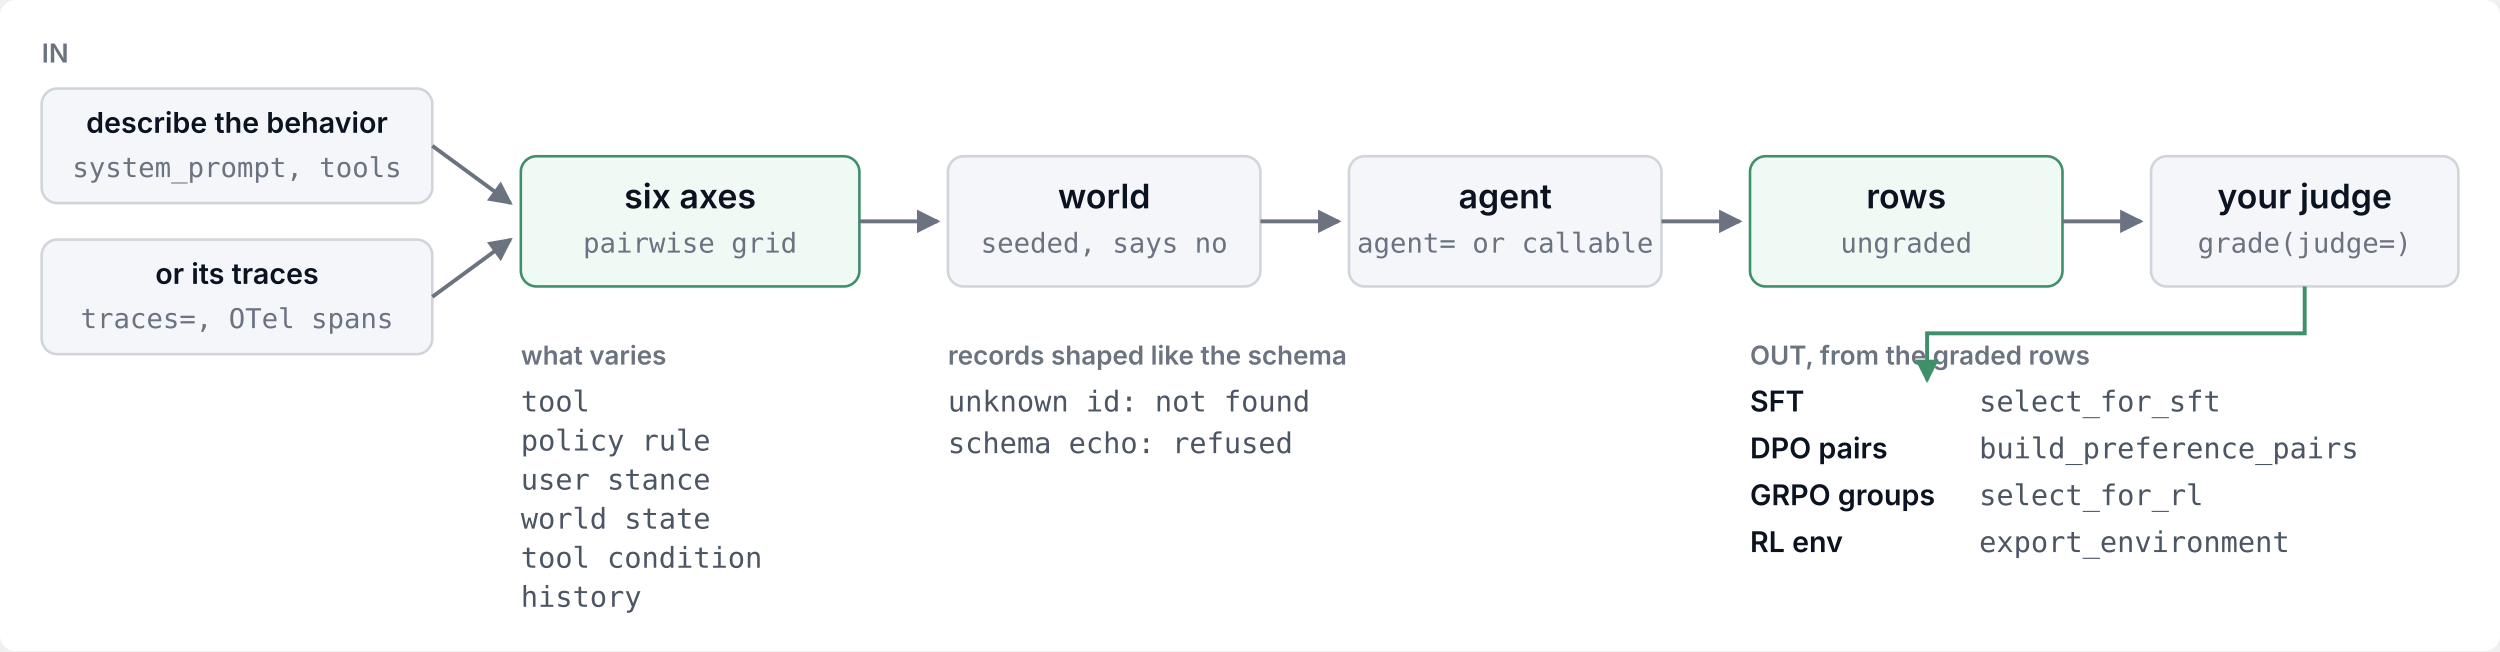
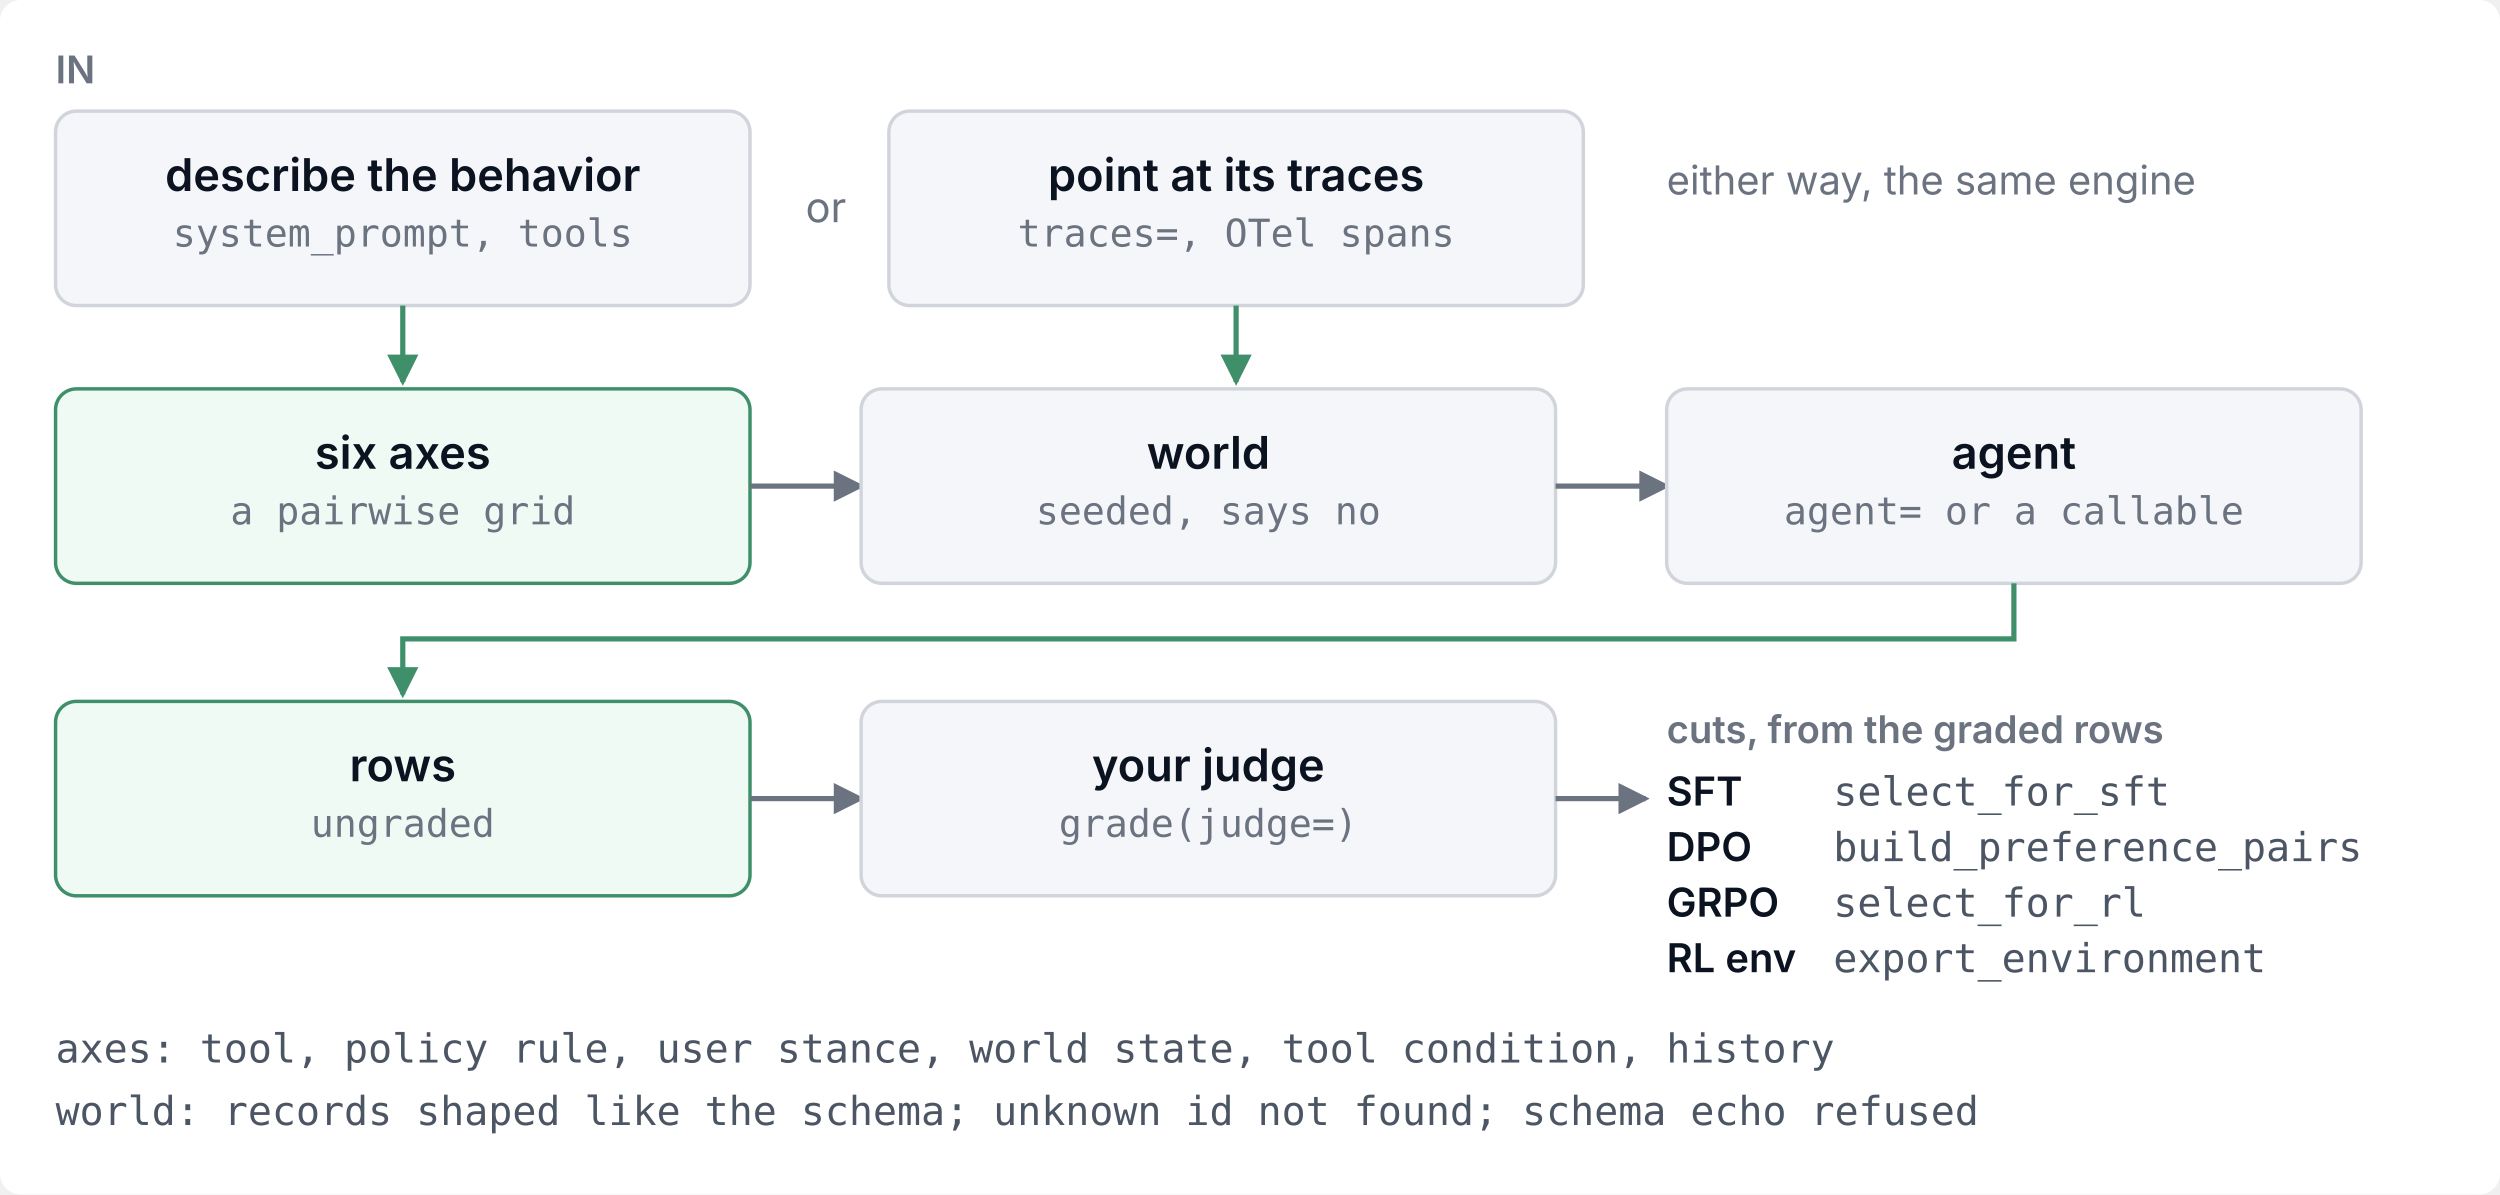
- <svg xmlns="http://www.w3.org/2000/svg" viewBox="0 0 960 250" width="960" height="250" role="img" aria-label="How simulate() turns an agent definition into graded rows and cuts">
+ <svg xmlns="http://www.w3.org/2000/svg" viewBox="0 0 720 344" width="720" height="344" role="img" aria-label="How simulate() turns an agent definition into graded rows and cuts">
  <defs>
    <marker id="arrow" viewBox="0 0 8 8" refX="7" refY="4" markerWidth="6" markerHeight="6" orient="auto">
      <path d="M0,0 L8,4 L0,8 z" fill="#6B7280" />
    </marker>
    <marker id="arrow-green" viewBox="0 0 8 8" refX="7" refY="4" markerWidth="6" markerHeight="6" orient="auto">
      <path d="M0,0 L8,4 L0,8 z" fill="#3F8F6B" />
    </marker>
  </defs>
-   <rect width="960" height="250" rx="6" fill="#FFFFFF" />
-   <text x="16" y="24" font-family="ui-sans-serif, system-ui, -apple-system, 'Segoe UI', Inter, sans-serif" font-size="10" font-weight="600" fill="#6B7280" text-anchor="start">IN</text>
-   <rect x="16" y="34" width="150" height="44" rx="6" fill="#F4F6F9" stroke="#D1D5DB" />
-   <text x="91.0" y="51.0" font-family="ui-sans-serif, system-ui, -apple-system, 'Segoe UI', Inter, sans-serif" font-size="11" font-weight="600" fill="#0B1220" text-anchor="middle">describe the behavior</text>
-   <text x="91.0" y="68.0" font-family="ui-monospace, SFMono-Regular, Menlo, Consolas, monospace" font-size="10.5" font-weight="400" fill="#6B7280" text-anchor="middle">system_prompt, tools</text>
-   <rect x="16" y="92" width="150" height="44" rx="6" fill="#F4F6F9" stroke="#D1D5DB" />
-   <text x="91.0" y="109.0" font-family="ui-sans-serif, system-ui, -apple-system, 'Segoe UI', Inter, sans-serif" font-size="11" font-weight="600" fill="#0B1220" text-anchor="middle">or its traces</text>
-   <text x="91.0" y="126.0" font-family="ui-monospace, SFMono-Regular, Menlo, Consolas, monospace" font-size="10.5" font-weight="400" fill="#6B7280" text-anchor="middle">traces=, OTel spans</text>
-   <line x1="166" y1="56" x2="196" y2="78" stroke="#6B7280" stroke-width="1.5" marker-end="url(#arrow)" />
-   <line x1="166" y1="114" x2="196" y2="92" stroke="#6B7280" stroke-width="1.5" marker-end="url(#arrow)" />
-   <rect x="200" y="60" width="130" height="50" rx="6" fill="#F0FAF5" stroke="#3F8F6B" />
-   <text x="265.0" y="80.0" font-family="ui-sans-serif, system-ui, -apple-system, 'Segoe UI', Inter, sans-serif" font-size="13" font-weight="600" fill="#0B1220" text-anchor="middle">six axes</text>
-   <text x="265.0" y="97.0" font-family="ui-monospace, SFMono-Regular, Menlo, Consolas, monospace" font-size="10.5" font-weight="400" fill="#6B7280" text-anchor="middle">pairwise grid</text>
-   <line x1="330" y1="85" x2="360" y2="85" stroke="#6B7280" stroke-width="1.5" marker-end="url(#arrow)" />
-   <rect x="364" y="60" width="120" height="50" rx="6" fill="#F4F6F9" stroke="#D1D5DB" />
-   <text x="424.0" y="80.0" font-family="ui-sans-serif, system-ui, -apple-system, 'Segoe UI', Inter, sans-serif" font-size="13" font-weight="600" fill="#0B1220" text-anchor="middle">world</text>
-   <text x="424.0" y="97.0" font-family="ui-monospace, SFMono-Regular, Menlo, Consolas, monospace" font-size="10.5" font-weight="400" fill="#6B7280" text-anchor="middle">seeded, says no</text>
-   <line x1="484" y1="85" x2="514" y2="85" stroke="#6B7280" stroke-width="1.5" marker-end="url(#arrow)" />
-   <rect x="518" y="60" width="120" height="50" rx="6" fill="#F4F6F9" stroke="#D1D5DB" />
-   <text x="578.0" y="80.0" font-family="ui-sans-serif, system-ui, -apple-system, 'Segoe UI', Inter, sans-serif" font-size="13" font-weight="600" fill="#0B1220" text-anchor="middle">agent</text>
-   <text x="578.0" y="97.0" font-family="ui-monospace, SFMono-Regular, Menlo, Consolas, monospace" font-size="10.5" font-weight="400" fill="#6B7280" text-anchor="middle">agent= or callable</text>
-   <line x1="638" y1="85" x2="668" y2="85" stroke="#6B7280" stroke-width="1.5" marker-end="url(#arrow)" />
-   <rect x="672" y="60" width="120" height="50" rx="6" fill="#F0FAF5" stroke="#3F8F6B" />
-   <text x="732.0" y="80.0" font-family="ui-sans-serif, system-ui, -apple-system, 'Segoe UI', Inter, sans-serif" font-size="13" font-weight="600" fill="#0B1220" text-anchor="middle">rows</text>
-   <text x="732.0" y="97.0" font-family="ui-monospace, SFMono-Regular, Menlo, Consolas, monospace" font-size="10.5" font-weight="400" fill="#6B7280" text-anchor="middle">ungraded</text>
-   <line x1="792" y1="85" x2="822" y2="85" stroke="#6B7280" stroke-width="1.5" marker-end="url(#arrow)" />
-   <rect x="826" y="60" width="118" height="50" rx="6" fill="#F4F6F9" stroke="#D1D5DB" />
-   <text x="885.0" y="80.0" font-family="ui-sans-serif, system-ui, -apple-system, 'Segoe UI', Inter, sans-serif" font-size="13" font-weight="600" fill="#0B1220" text-anchor="middle">your judge</text>
-   <text x="885.0" y="97.0" font-family="ui-monospace, SFMono-Regular, Menlo, Consolas, monospace" font-size="10.5" font-weight="400" fill="#6B7280" text-anchor="middle">grade(judge=)</text>
-   <text x="200" y="140" font-family="ui-sans-serif, system-ui, -apple-system, 'Segoe UI', Inter, sans-serif" font-size="10" font-weight="600" fill="#6B7280" text-anchor="start">what varies</text>
-   <text x="200" y="158" font-family="ui-monospace, SFMono-Regular, Menlo, Consolas, monospace" font-size="11" font-weight="400" fill="#4B5563" text-anchor="start">tool</text>
-   <text x="200" y="173" font-family="ui-monospace, SFMono-Regular, Menlo, Consolas, monospace" font-size="11" font-weight="400" fill="#4B5563" text-anchor="start">policy rule</text>
-   <text x="200" y="188" font-family="ui-monospace, SFMono-Regular, Menlo, Consolas, monospace" font-size="11" font-weight="400" fill="#4B5563" text-anchor="start">user stance</text>
-   <text x="200" y="203" font-family="ui-monospace, SFMono-Regular, Menlo, Consolas, monospace" font-size="11" font-weight="400" fill="#4B5563" text-anchor="start">world state</text>
-   <text x="200" y="218" font-family="ui-monospace, SFMono-Regular, Menlo, Consolas, monospace" font-size="11" font-weight="400" fill="#4B5563" text-anchor="start">tool condition</text>
-   <text x="200" y="233" font-family="ui-monospace, SFMono-Regular, Menlo, Consolas, monospace" font-size="11" font-weight="400" fill="#4B5563" text-anchor="start">history</text>
-   <text x="364" y="140" font-family="ui-sans-serif, system-ui, -apple-system, 'Segoe UI', Inter, sans-serif" font-size="10" font-weight="600" fill="#6B7280" text-anchor="start">records shaped like the schema</text>
-   <text x="364" y="158" font-family="ui-monospace, SFMono-Regular, Menlo, Consolas, monospace" font-size="11" font-weight="400" fill="#4B5563" text-anchor="start">unknown id: not found</text>
-   <text x="364" y="174" font-family="ui-monospace, SFMono-Regular, Menlo, Consolas, monospace" font-size="11" font-weight="400" fill="#4B5563" text-anchor="start">schema echo: refused</text>
-   <text x="672" y="140" font-family="ui-sans-serif, system-ui, -apple-system, 'Segoe UI', Inter, sans-serif" font-size="10" font-weight="600" fill="#6B7280" text-anchor="start">OUT, from the graded rows</text>
-   <text x="672" y="158" font-family="ui-sans-serif, system-ui, -apple-system, 'Segoe UI', Inter, sans-serif" font-size="11" font-weight="600" fill="#0B1220" text-anchor="start">SFT</text>
-   <text x="760" y="158" font-family="ui-monospace, SFMono-Regular, Menlo, Consolas, monospace" font-size="11" font-weight="400" fill="#4B5563" text-anchor="start">select_for_sft</text>
-   <text x="672" y="176" font-family="ui-sans-serif, system-ui, -apple-system, 'Segoe UI', Inter, sans-serif" font-size="11" font-weight="600" fill="#0B1220" text-anchor="start">DPO pairs</text>
-   <text x="760" y="176" font-family="ui-monospace, SFMono-Regular, Menlo, Consolas, monospace" font-size="11" font-weight="400" fill="#4B5563" text-anchor="start">build_preference_pairs</text>
-   <text x="672" y="194" font-family="ui-sans-serif, system-ui, -apple-system, 'Segoe UI', Inter, sans-serif" font-size="11" font-weight="600" fill="#0B1220" text-anchor="start">GRPO groups</text>
-   <text x="760" y="194" font-family="ui-monospace, SFMono-Regular, Menlo, Consolas, monospace" font-size="11" font-weight="400" fill="#4B5563" text-anchor="start">select_for_rl</text>
-   <text x="672" y="212" font-family="ui-sans-serif, system-ui, -apple-system, 'Segoe UI', Inter, sans-serif" font-size="11" font-weight="600" fill="#0B1220" text-anchor="start">RL env</text>
-   <text x="760" y="212" font-family="ui-monospace, SFMono-Regular, Menlo, Consolas, monospace" font-size="11" font-weight="400" fill="#4B5563" text-anchor="start">export_environment</text>
-   <path d="M 885 110 L 885 128 L 740 128 L 740 146" fill="none" stroke="#3F8F6B" stroke-width="1.5" marker-end="url(#arrow-green)" />
+   <rect width="720" height="344" rx="6" fill="#FFFFFF" />
+   <text x="16" y="24" font-family="ui-sans-serif, system-ui, -apple-system, 'Segoe UI', Inter, sans-serif" font-size="11" font-weight="600" fill="#6B7280" text-anchor="start">IN</text>
+   <rect x="16" y="32" width="200" height="56" rx="6" fill="#F4F6F9" stroke="#D1D5DB" />
+   <text x="116.0" y="55.0" font-family="ui-sans-serif, system-ui, -apple-system, 'Segoe UI', Inter, sans-serif" font-size="13" font-weight="600" fill="#0B1220" text-anchor="middle">describe the behavior</text>
+   <text x="116.0" y="71.0" font-family="ui-monospace, SFMono-Regular, Menlo, Consolas, monospace" font-size="11" font-weight="400" fill="#6B7280" text-anchor="middle">system_prompt, tools</text>
+   <text x="232" y="64" font-family="ui-sans-serif, system-ui, -apple-system, 'Segoe UI', Inter, sans-serif" font-size="12" font-weight="400" fill="#6B7280" text-anchor="start">or</text>
+   <rect x="256" y="32" width="200" height="56" rx="6" fill="#F4F6F9" stroke="#D1D5DB" />
+   <text x="356.0" y="55.0" font-family="ui-sans-serif, system-ui, -apple-system, 'Segoe UI', Inter, sans-serif" font-size="13" font-weight="600" fill="#0B1220" text-anchor="middle">point at its traces</text>
+   <text x="356.0" y="71.0" font-family="ui-monospace, SFMono-Regular, Menlo, Consolas, monospace" font-size="11" font-weight="400" fill="#6B7280" text-anchor="middle">traces=, OTel spans</text>
+   <text x="480" y="56" font-family="ui-sans-serif, system-ui, -apple-system, 'Segoe UI', Inter, sans-serif" font-size="11.5" font-weight="400" fill="#6B7280" text-anchor="start">either way, the same engine</text>
+   <path d="M 116 88 L 116 110" fill="none" stroke="#3F8F6B" stroke-width="1.5" marker-end="url(#arrow-green)" />
+   <path d="M 356 88 L 356 110" fill="none" stroke="#3F8F6B" stroke-width="1.5" marker-end="url(#arrow-green)" />
+   <rect x="16" y="112" width="200" height="56" rx="6" fill="#F0FAF5" stroke="#3F8F6B" />
+   <text x="116.0" y="135.0" font-family="ui-sans-serif, system-ui, -apple-system, 'Segoe UI', Inter, sans-serif" font-size="13" font-weight="600" fill="#0B1220" text-anchor="middle">six axes</text>
+   <text x="116.0" y="151.0" font-family="ui-monospace, SFMono-Regular, Menlo, Consolas, monospace" font-size="11" font-weight="400" fill="#6B7280" text-anchor="middle">a pairwise grid</text>
+   <path d="M 216 140.0 L 248 140.0" fill="none" stroke="#6B7280" stroke-width="1.5" marker-end="url(#arrow)" />
+   <rect x="248" y="112" width="200" height="56" rx="6" fill="#F4F6F9" stroke="#D1D5DB" />
+   <text x="348.0" y="135.0" font-family="ui-sans-serif, system-ui, -apple-system, 'Segoe UI', Inter, sans-serif" font-size="13" font-weight="600" fill="#0B1220" text-anchor="middle">world</text>
+   <text x="348.0" y="151.0" font-family="ui-monospace, SFMono-Regular, Menlo, Consolas, monospace" font-size="11" font-weight="400" fill="#6B7280" text-anchor="middle">seeded, says no</text>
+   <path d="M 448 140.0 L 480 140.0" fill="none" stroke="#6B7280" stroke-width="1.5" marker-end="url(#arrow)" />
+   <rect x="480" y="112" width="200" height="56" rx="6" fill="#F4F6F9" stroke="#D1D5DB" />
+   <text x="580.0" y="135.0" font-family="ui-sans-serif, system-ui, -apple-system, 'Segoe UI', Inter, sans-serif" font-size="13" font-weight="600" fill="#0B1220" text-anchor="middle">agent</text>
+   <text x="580.0" y="151.0" font-family="ui-monospace, SFMono-Regular, Menlo, Consolas, monospace" font-size="11" font-weight="400" fill="#6B7280" text-anchor="middle">agent= or a callable</text>
+   <path d="M 580 168 L 580 184 L 116 184 L 116 200" fill="none" stroke="#3F8F6B" stroke-width="1.5" marker-end="url(#arrow-green)" />
+   <rect x="16" y="202" width="200" height="56" rx="6" fill="#F0FAF5" stroke="#3F8F6B" />
+   <text x="116.0" y="225.0" font-family="ui-sans-serif, system-ui, -apple-system, 'Segoe UI', Inter, sans-serif" font-size="13" font-weight="600" fill="#0B1220" text-anchor="middle">rows</text>
+   <text x="116.0" y="241.0" font-family="ui-monospace, SFMono-Regular, Menlo, Consolas, monospace" font-size="11" font-weight="400" fill="#6B7280" text-anchor="middle">ungraded</text>
+   <path d="M 216 230.0 L 248 230.0" fill="none" stroke="#6B7280" stroke-width="1.5" marker-end="url(#arrow)" />
+   <rect x="248" y="202" width="200" height="56" rx="6" fill="#F4F6F9" stroke="#D1D5DB" />
+   <text x="348.0" y="225.0" font-family="ui-sans-serif, system-ui, -apple-system, 'Segoe UI', Inter, sans-serif" font-size="13" font-weight="600" fill="#0B1220" text-anchor="middle">your judge</text>
+   <text x="348.0" y="241.0" font-family="ui-monospace, SFMono-Regular, Menlo, Consolas, monospace" font-size="11" font-weight="400" fill="#6B7280" text-anchor="middle">grade(judge=)</text>
+   <text x="480" y="214" font-family="ui-sans-serif, system-ui, -apple-system, 'Segoe UI', Inter, sans-serif" font-size="11" font-weight="600" fill="#6B7280" text-anchor="start">cuts, from the graded rows</text>
+   <text x="480" y="232" font-family="ui-sans-serif, system-ui, -apple-system, 'Segoe UI', Inter, sans-serif" font-size="11.5" font-weight="600" fill="#0B1220" text-anchor="start">SFT</text>
+   <text x="528" y="232" font-family="ui-monospace, SFMono-Regular, Menlo, Consolas, monospace" font-size="11.5" font-weight="400" fill="#4B5563" text-anchor="start">select_for_sft</text>
+   <text x="480" y="248" font-family="ui-sans-serif, system-ui, -apple-system, 'Segoe UI', Inter, sans-serif" font-size="11.5" font-weight="600" fill="#0B1220" text-anchor="start">DPO</text>
+   <text x="528" y="248" font-family="ui-monospace, SFMono-Regular, Menlo, Consolas, monospace" font-size="11.5" font-weight="400" fill="#4B5563" text-anchor="start">build_preference_pairs</text>
+   <text x="480" y="264" font-family="ui-sans-serif, system-ui, -apple-system, 'Segoe UI', Inter, sans-serif" font-size="11.5" font-weight="600" fill="#0B1220" text-anchor="start">GRPO</text>
+   <text x="528" y="264" font-family="ui-monospace, SFMono-Regular, Menlo, Consolas, monospace" font-size="11.5" font-weight="400" fill="#4B5563" text-anchor="start">select_for_rl</text>
+   <text x="480" y="280" font-family="ui-sans-serif, system-ui, -apple-system, 'Segoe UI', Inter, sans-serif" font-size="11.5" font-weight="600" fill="#0B1220" text-anchor="start">RL env</text>
+   <text x="528" y="280" font-family="ui-monospace, SFMono-Regular, Menlo, Consolas, monospace" font-size="11.5" font-weight="400" fill="#4B5563" text-anchor="start">export_environment</text>
+   <path d="M 448 230 L 474 230" fill="none" stroke="#6B7280" stroke-width="1.5" marker-end="url(#arrow)" />
+   <text x="16" y="306" font-family="ui-monospace, SFMono-Regular, Menlo, Consolas, monospace" font-size="11.5" font-weight="400" fill="#4B5563" text-anchor="start">axes: tool, policy rule, user stance, world state, tool condition, history</text>
+   <text x="16" y="324" font-family="ui-monospace, SFMono-Regular, Menlo, Consolas, monospace" font-size="11.5" font-weight="400" fill="#4B5563" text-anchor="start">world: records shaped like the schema; unknown id not found; schema echo refused</text>
</svg>
